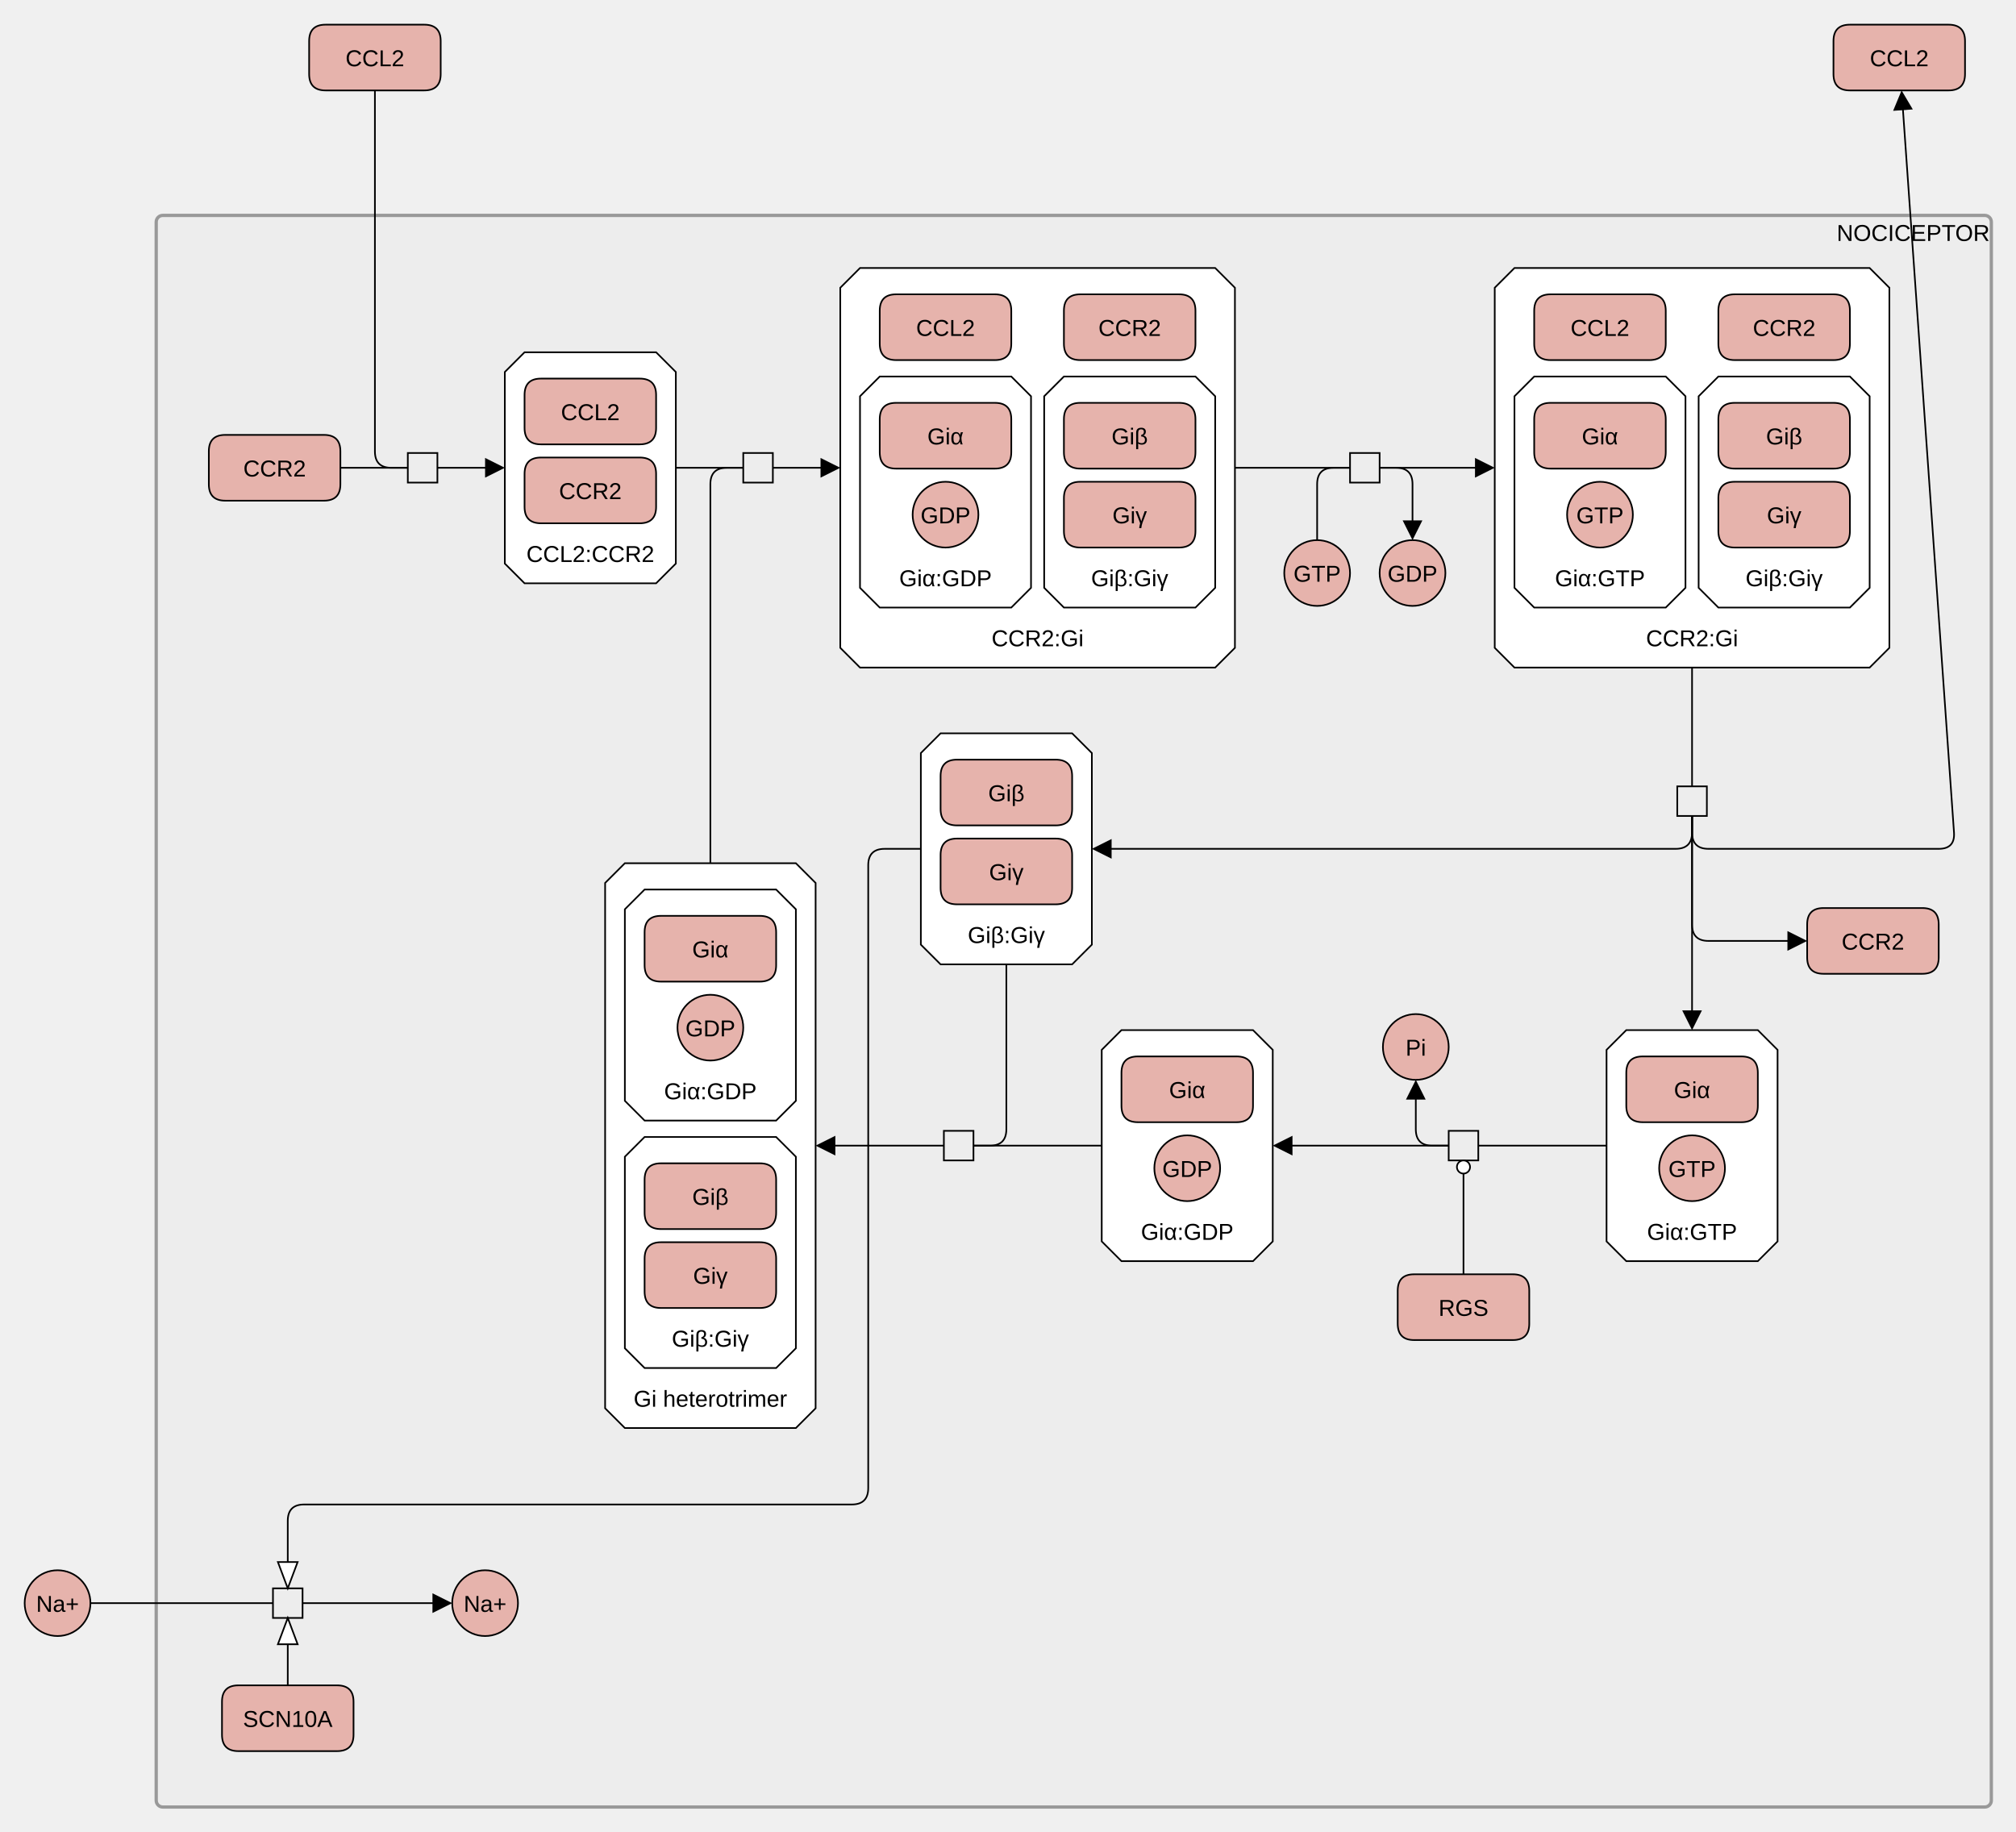
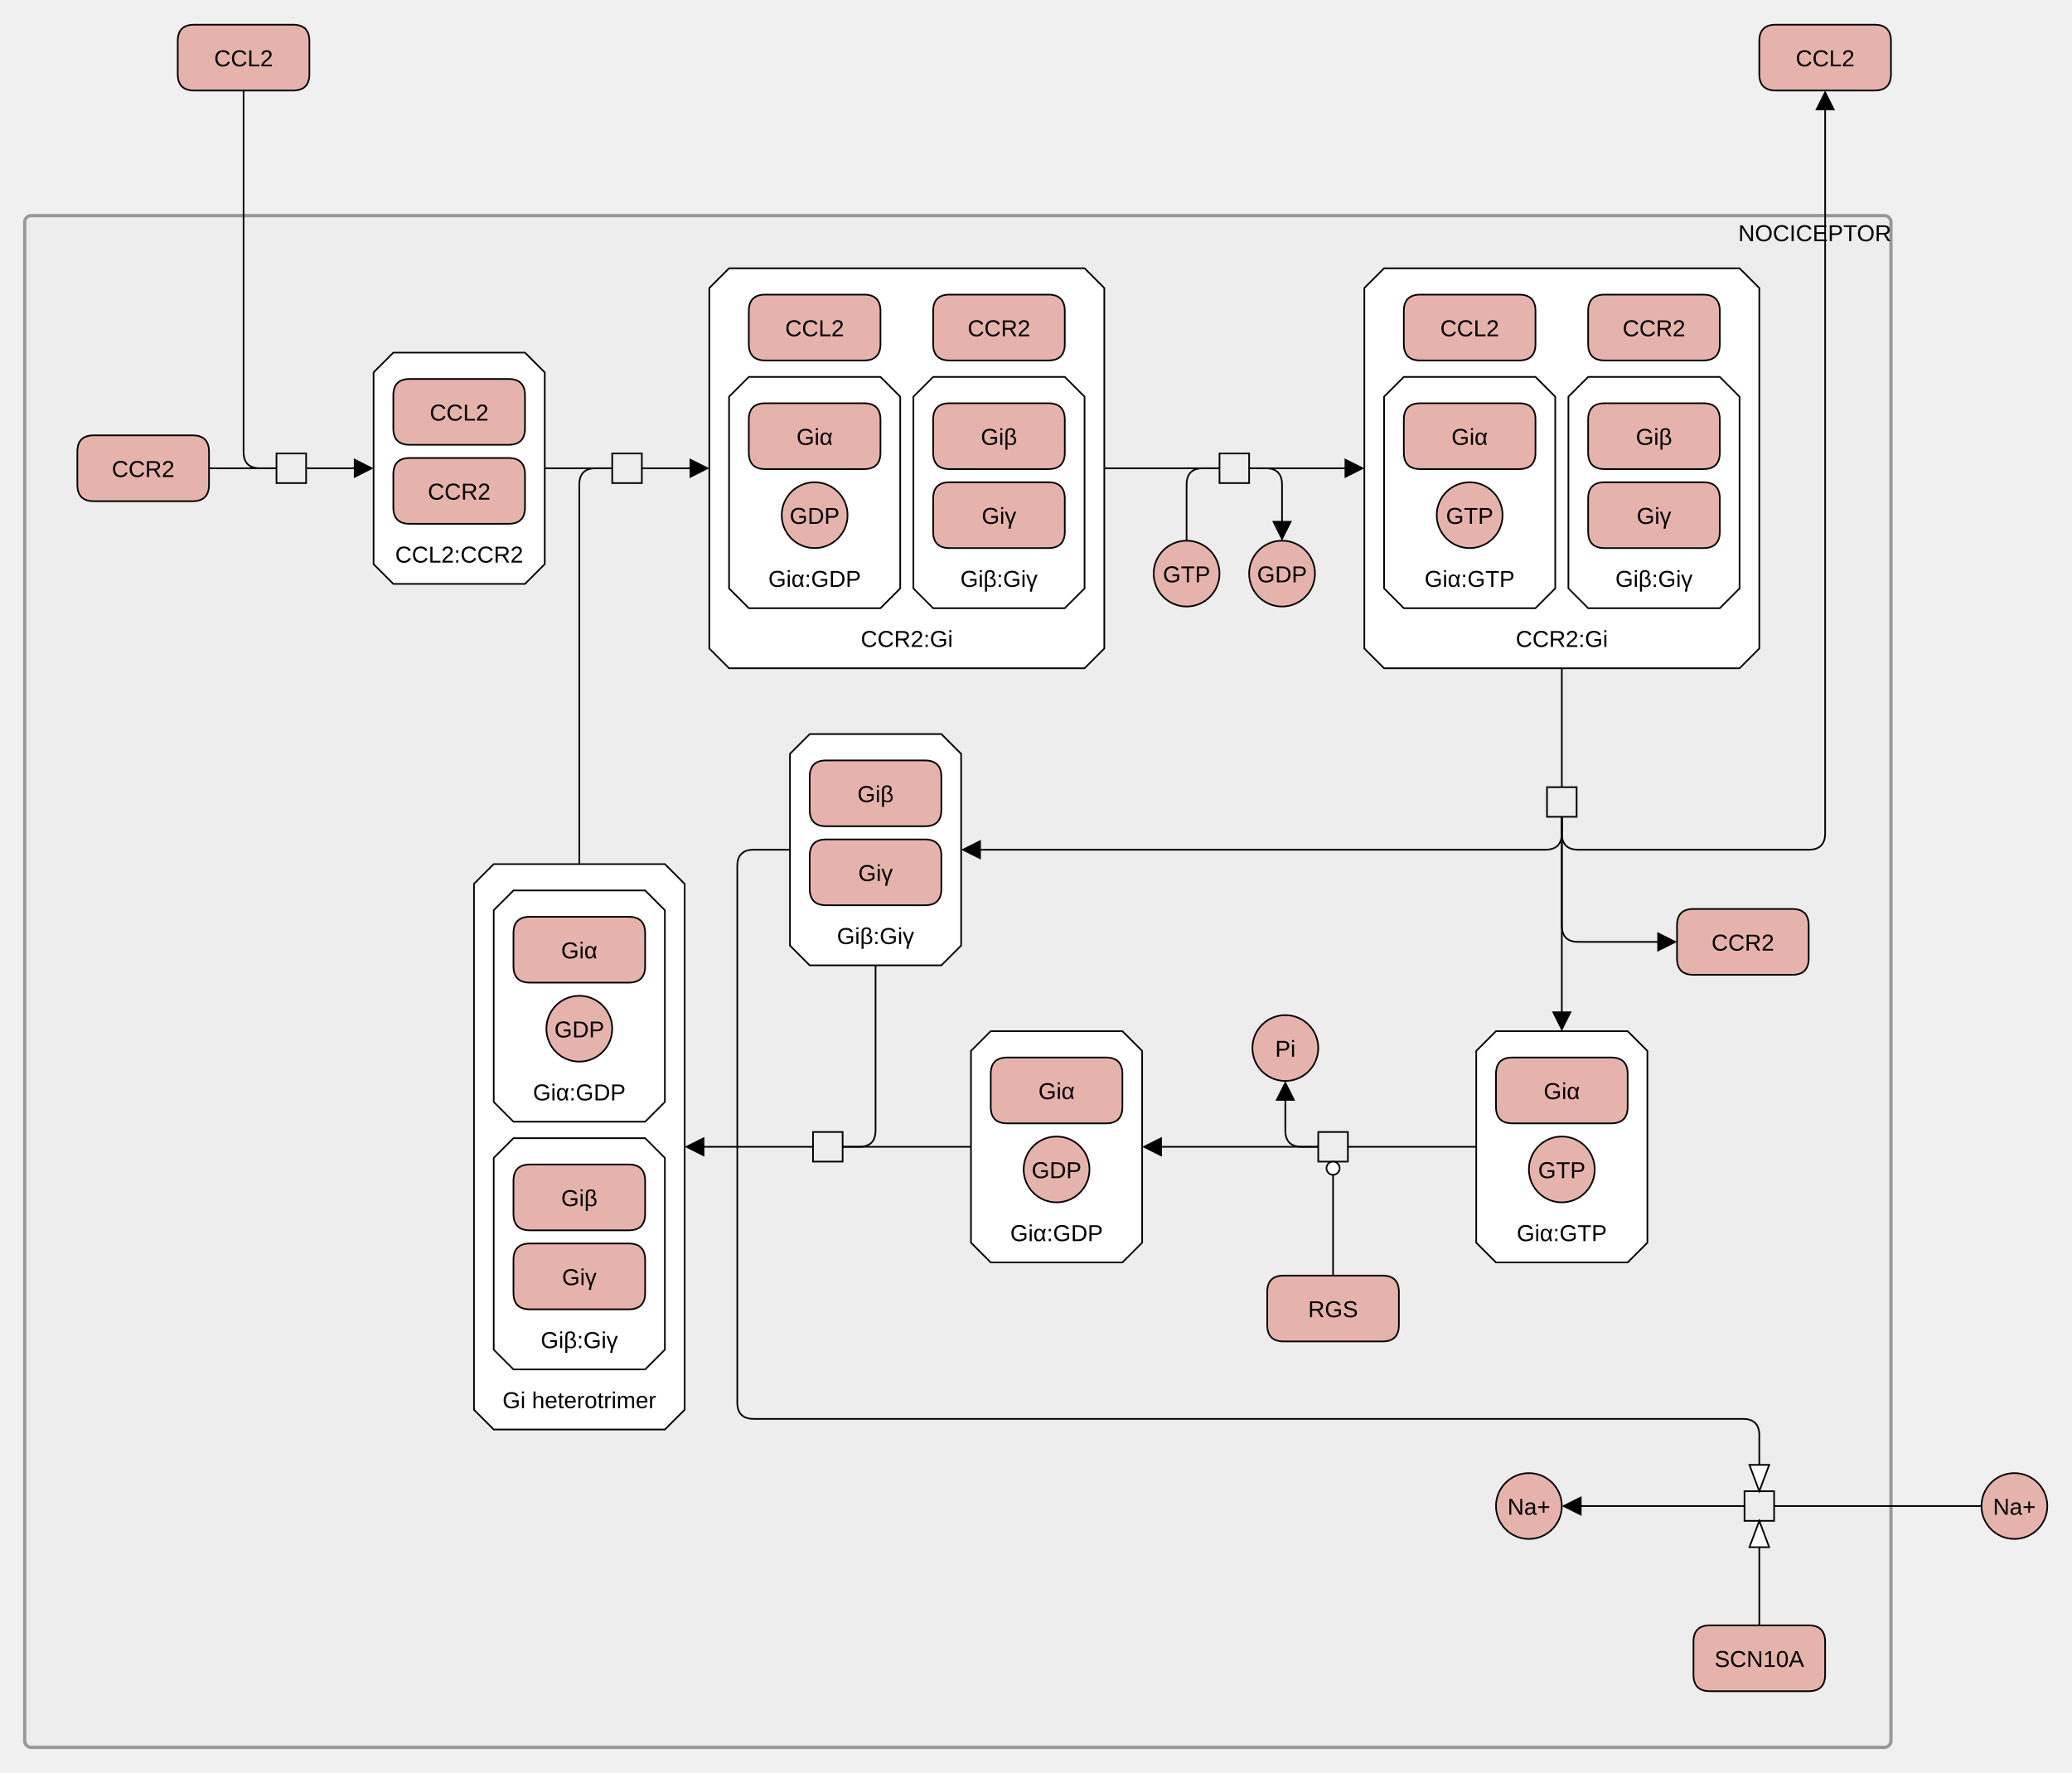
- <svg xmlns="http://www.w3.org/2000/svg" width="1226" height="1114" viewBox="0 0 1226 1114" stroke-linecap="butt" stroke-miterlimit="10">
-   <g transform="translate(55,-25)">
-     <path d="M40 160 C40 157.791 41.791 156 44 156 L1152 156 C1154.209 156 1156 157.791 1156 160 L1156 1120 C1156 1122.209 1154.209 1124 1152 1124 L44 1124 C41.791 1124 40 1122.209 40 1120 Z" fill="#999999" fill-opacity="0.031" stroke="none" />
-     <path d="M40 160 C40 157.791 41.791 156 44 156 L1152 156 C1154.209 156 1156 157.791 1156 160 L1156 1120 C1156 1122.209 1154.209 1124 1152 1124 L44 1124 C41.791 1124 40 1122.209 40 1120 Z" fill="none" stroke="#999999" stroke-width="2" />
-     <text x="1108.5" y="171.541" text-anchor="middle" font-family="'Dialog', Arial, Helvetica, sans-serif" font-size="14" fill="#000000" stroke="none" xml:space="preserve">NOCICEPTOR</text>
+ <svg xmlns="http://www.w3.org/2000/svg" width="1259" height="1077" viewBox="0 0 1259 1077" stroke-linecap="butt" stroke-miterlimit="10">
+   <g transform="translate(-25,-25)">
+     <path d="M40 160 C40 157.791 41.791 156 44 156 L1170 156 C1172.209 156 1174 157.791 1174 160 L1174 1082.629 C1174 1084.838 1172.209 1086.629 1170 1086.629 L44 1086.629 C41.791 1086.629 40 1084.838 40 1082.629 Z" fill="#999999" fill-opacity="0.031" stroke="none" />
+     <path d="M40 160 C40 157.791 41.791 156 44 156 L1170 156 C1172.209 156 1174 157.791 1174 160 L1174 1082.629 C1174 1084.838 1172.209 1086.629 1170 1086.629 L44 1086.629 C41.791 1086.629 40 1084.838 40 1082.629 Z" fill="none" stroke="#999999" stroke-width="2" />
+     <text x="1127.734" y="171.535" text-anchor="middle" font-family="'Dialog', Arial, Helvetica, sans-serif" font-size="14" fill="#000000" stroke="none" xml:space="preserve">NOCICEPTOR</text>
    <path d="M468 188 L684 188 L696 200 L696 419 L684 431 L468 431 L456 419 L456 200 Z" fill="#FFFFFF" stroke="none" />
    <path d="M468 188 L684 188 L696 200 L696 419 L684 431 L468 431 L456 419 L456 200 Z" fill="none" stroke="#000000" />
-     <text x="576" y="418.041" text-anchor="middle" font-family="'Dialog', Arial, Helvetica, sans-serif" font-size="14" fill="#000000" stroke="none" xml:space="preserve">CCR2:Gi</text>
+     <text x="576" y="418.047" text-anchor="middle" font-family="'Dialog', Arial, Helvetica, sans-serif" font-size="14" fill="#000000" stroke="none" xml:space="preserve">CCR2:Gi</text>
    <path d="M592 214 Q592 204 602 204 L662 204 Q672 204 672 214 L672 234 Q672 244 662 244 L602 244 Q592 244 592 234 Z" fill="#E6B3AC" stroke="none" />
    <path d="M592 214 Q592 204 602 204 L662 204 Q672 204 672 214 L672 234 Q672 244 662 244 L602 244 Q592 244 592 234 Z" fill="none" stroke="#000000" />
    <text x="632" y="229.291" text-anchor="middle" font-family="'Dialog', Arial, Helvetica, sans-serif" font-size="14" fill="#000000" stroke="none" xml:space="preserve">CCR2</text>
    <path d="M480 214 Q480 204 490 204 L550 204 Q560 204 560 214 L560 234 Q560 244 550 244 L490 244 Q480 244 480 234 Z" fill="#E6B3AC" stroke="none" />
    <path d="M480 214 Q480 204 490 204 L550 204 Q560 204 560 214 L560 234 Q560 244 550 244 L490 244 Q480 244 480 234 Z" fill="none" stroke="#000000" />
    <text x="520" y="229.291" text-anchor="middle" font-family="'Dialog', Arial, Helvetica, sans-serif" font-size="14" fill="#000000" stroke="none" xml:space="preserve">CCL2</text>
    <path d="M480 254 L560 254 L572 266 L572 382.5 L560 394.5 L480 394.5 L468 382.5 L468 266 Z" fill="#FFFFFF" stroke="none" />
    <path d="M480 254 L560 254 L572 266 L572 382.5 L560 394.5 L480 394.5 L468 382.5 L468 266 Z" fill="none" stroke="#000000" />
-     <text x="520" y="381.541" text-anchor="middle" font-family="'Dialog', Arial, Helvetica, sans-serif" font-size="14" fill="#000000" stroke="none" xml:space="preserve">Giα:GDP</text>
+     <text x="520" y="381.547" text-anchor="middle" font-family="'Dialog', Arial, Helvetica, sans-serif" font-size="14" fill="#000000" stroke="none" xml:space="preserve">Giα:GDP</text>
    <path d="M480 280 Q480 270 490 270 L550 270 Q560 270 560 280 L560 300 Q560 310 550 310 L490 310 Q480 310 480 300 Z" fill="#E6B3AC" stroke="none" />
    <path d="M480 280 Q480 270 490 270 L550 270 Q560 270 560 280 L560 300 Q560 310 550 310 L490 310 Q480 310 480 300 Z" fill="none" stroke="#000000" />
    <text x="520" y="295.291" text-anchor="middle" font-family="'Dialog', Arial, Helvetica, sans-serif" font-size="14" fill="#000000" stroke="none" xml:space="preserve">Giα</text>
    <path d="M500 338 C500 326.954 508.954 318 520 318 L520 318 C531.046 318 540 326.954 540 338 L540 338 C540 349.046 531.046 358 520 358 L520 358 C508.954 358 500 349.046 500 338 Z" fill="#E6B3AC" stroke="none" />
    <path d="M500 338 C500 326.954 508.954 318 520 318 L520 318 C531.046 318 540 326.954 540 338 L540 338 C540 349.046 531.046 358 520 358 L520 358 C508.954 358 500 349.046 500 338 Z" fill="none" stroke="#000000" />
    <text x="520" y="343.291" text-anchor="middle" font-family="'Dialog', Arial, Helvetica, sans-serif" font-size="14" fill="#000000" stroke="none" xml:space="preserve">GDP</text>
    <path d="M592 254 L672 254 L684 266 L684 382.5 L672 394.5 L592 394.5 L580 382.5 L580 266 Z" fill="#FFFFFF" stroke="none" />
    <path d="M592 254 L672 254 L684 266 L684 382.5 L672 394.5 L592 394.5 L580 382.5 L580 266 Z" fill="none" stroke="#000000" />
-     <text x="632" y="381.541" text-anchor="middle" font-family="'Dialog', Arial, Helvetica, sans-serif" font-size="14" fill="#000000" stroke="none" xml:space="preserve">Giβ:Giγ</text>
+     <text x="632" y="381.547" text-anchor="middle" font-family="'Dialog', Arial, Helvetica, sans-serif" font-size="14" fill="#000000" stroke="none" xml:space="preserve">Giβ:Giγ</text>
    <path d="M592 280 Q592 270 602 270 L662 270 Q672 270 672 280 L672 300 Q672 310 662 310 L602 310 Q592 310 592 300 Z" fill="#E6B3AC" stroke="none" />
    <path d="M592 280 Q592 270 602 270 L662 270 Q672 270 672 280 L672 300 Q672 310 662 310 L602 310 Q592 310 592 300 Z" fill="none" stroke="#000000" />
    <text x="632" y="295.291" text-anchor="middle" font-family="'Dialog', Arial, Helvetica, sans-serif" font-size="14" fill="#000000" stroke="none" xml:space="preserve">Giβ</text>
    <path d="M592 328 Q592 318 602 318 L662 318 Q672 318 672 328 L672 348 Q672 358 662 358 L602 358 Q592 358 592 348 Z" fill="#E6B3AC" stroke="none" />
    <path d="M592 328 Q592 318 602 318 L662 318 Q672 318 672 328 L672 348 Q672 358 662 358 L602 358 Q592 358 592 348 Z" fill="none" stroke="#000000" />
    <text x="632" y="343.291" text-anchor="middle" font-family="'Dialog', Arial, Helvetica, sans-serif" font-size="14" fill="#000000" stroke="none" xml:space="preserve">Giγ</text>
    <path d="M866 188 L1082 188 L1094 200 L1094 419 L1082 431 L866 431 L854 419 L854 200 Z" fill="#FFFFFF" stroke="none" />
    <path d="M866 188 L1082 188 L1094 200 L1094 419 L1082 431 L866 431 L854 419 L854 200 Z" fill="none" stroke="#000000" />
-     <text x="974" y="418.041" text-anchor="middle" font-family="'Dialog', Arial, Helvetica, sans-serif" font-size="14" fill="#000000" stroke="none" xml:space="preserve">CCR2:Gi</text>
+     <text x="974" y="418.047" text-anchor="middle" font-family="'Dialog', Arial, Helvetica, sans-serif" font-size="14" fill="#000000" stroke="none" xml:space="preserve">CCR2:Gi</text>
    <path d="M990 254 L1070 254 L1082 266 L1082 382.5 L1070 394.5 L990 394.5 L978 382.5 L978 266 Z" fill="#FFFFFF" stroke="none" />
    <path d="M990 254 L1070 254 L1082 266 L1082 382.5 L1070 394.5 L990 394.5 L978 382.5 L978 266 Z" fill="none" stroke="#000000" />
-     <text x="1030" y="381.541" text-anchor="middle" font-family="'Dialog', Arial, Helvetica, sans-serif" font-size="14" fill="#000000" stroke="none" xml:space="preserve">Giβ:Giγ</text>
+     <text x="1030" y="381.547" text-anchor="middle" font-family="'Dialog', Arial, Helvetica, sans-serif" font-size="14" fill="#000000" stroke="none" xml:space="preserve">Giβ:Giγ</text>
    <path d="M990 280 Q990 270 1000 270 L1060 270 Q1070 270 1070 280 L1070 300 Q1070 310 1060 310 L1000 310 Q990 310 990 300 Z" fill="#E6B3AC" stroke="none" />
    <path d="M990 280 Q990 270 1000 270 L1060 270 Q1070 270 1070 280 L1070 300 Q1070 310 1060 310 L1000 310 Q990 310 990 300 Z" fill="none" stroke="#000000" />
    <text x="1030" y="295.291" text-anchor="middle" font-family="'Dialog', Arial, Helvetica, sans-serif" font-size="14" fill="#000000" stroke="none" xml:space="preserve">Giβ</text>
    <path d="M990 328 Q990 318 1000 318 L1060 318 Q1070 318 1070 328 L1070 348 Q1070 358 1060 358 L1000 358 Q990 358 990 348 Z" fill="#E6B3AC" stroke="none" />
    <path d="M990 328 Q990 318 1000 318 L1060 318 Q1070 318 1070 328 L1070 348 Q1070 358 1060 358 L1000 358 Q990 358 990 348 Z" fill="none" stroke="#000000" />
    <text x="1030" y="343.291" text-anchor="middle" font-family="'Dialog', Arial, Helvetica, sans-serif" font-size="14" fill="#000000" stroke="none" xml:space="preserve">Giγ</text>
    <path d="M878 254 L958 254 L970 266 L970 382.5 L958 394.5 L878 394.5 L866 382.5 L866 266 Z" fill="#FFFFFF" stroke="none" />
    <path d="M878 254 L958 254 L970 266 L970 382.5 L958 394.5 L878 394.5 L866 382.5 L866 266 Z" fill="none" stroke="#000000" />
-     <text x="918" y="381.541" text-anchor="middle" font-family="'Dialog', Arial, Helvetica, sans-serif" font-size="14" fill="#000000" stroke="none" xml:space="preserve">Giα:GTP</text>
+     <text x="918" y="381.547" text-anchor="middle" font-family="'Dialog', Arial, Helvetica, sans-serif" font-size="14" fill="#000000" stroke="none" xml:space="preserve">Giα:GTP</text>
    <path d="M878 280 Q878 270 888 270 L948 270 Q958 270 958 280 L958 300 Q958 310 948 310 L888 310 Q878 310 878 300 Z" fill="#E6B3AC" stroke="none" />
    <path d="M878 280 Q878 270 888 270 L948 270 Q958 270 958 280 L958 300 Q958 310 948 310 L888 310 Q878 310 878 300 Z" fill="none" stroke="#000000" />
    <text x="918" y="295.291" text-anchor="middle" font-family="'Dialog', Arial, Helvetica, sans-serif" font-size="14" fill="#000000" stroke="none" xml:space="preserve">Giα</text>
    <path d="M898 338 C898 326.954 906.954 318 918 318 L918 318 C929.046 318 938 326.954 938 338 L938 338 C938 349.046 929.046 358 918 358 L918 358 C906.954 358 898 349.046 898 338 Z" fill="#E6B3AC" stroke="none" />
    <path d="M898 338 C898 326.954 906.954 318 918 318 L918 318 C929.046 318 938 326.954 938 338 L938 338 C938 349.046 929.046 358 918 358 L918 358 C906.954 358 898 349.046 898 338 Z" fill="none" stroke="#000000" />
    <text x="918" y="343.291" text-anchor="middle" font-family="'Dialog', Arial, Helvetica, sans-serif" font-size="14" fill="#000000" stroke="none" xml:space="preserve">GTP</text>
    <path d="M990 214 Q990 204 1000 204 L1060 204 Q1070 204 1070 214 L1070 234 Q1070 244 1060 244 L1000 244 Q990 244 990 234 Z" fill="#E6B3AC" stroke="none" />
    <path d="M990 214 Q990 204 1000 204 L1060 204 Q1070 204 1070 214 L1070 234 Q1070 244 1060 244 L1000 244 Q990 244 990 234 Z" fill="none" stroke="#000000" />
    <text x="1030" y="229.291" text-anchor="middle" font-family="'Dialog', Arial, Helvetica, sans-serif" font-size="14" fill="#000000" stroke="none" xml:space="preserve">CCR2</text>
    <path d="M878 214 Q878 204 888 204 L948 204 Q958 204 958 214 L958 234 Q958 244 948 244 L888 244 Q878 244 878 234 Z" fill="#E6B3AC" stroke="none" />
    <path d="M878 214 Q878 204 888 204 L948 204 Q958 204 958 214 L958 234 Q958 244 948 244 L888 244 Q878 244 878 234 Z" fill="none" stroke="#000000" />
    <text x="918" y="229.291" text-anchor="middle" font-family="'Dialog', Arial, Helvetica, sans-serif" font-size="14" fill="#000000" stroke="none" xml:space="preserve">CCL2</text>
    <path d="M325 550 L429 550 L441 562 L441 881.5 L429 893.5 L325 893.5 L313 881.5 L313 562 Z" fill="#FFFFFF" stroke="none" />
    <path d="M325 550 L429 550 L441 562 L441 881.5 L429 893.5 L325 893.5 L313 881.5 L313 562 Z" fill="none" stroke="#000000" />
-     <text x="377" y="880.541" text-anchor="middle" font-family="'Dialog', Arial, Helvetica, sans-serif" font-size="14" fill="#000000" stroke="none" xml:space="preserve">Gi heterotrimer</text>
+     <text x="377" y="880.547" text-anchor="middle" font-family="'Dialog', Arial, Helvetica, sans-serif" font-size="14" fill="#000000" stroke="none" xml:space="preserve">Gi heterotrimer</text>
    <path d="M337 566 L417 566 L429 578 L429 694.5 L417 706.5 L337 706.5 L325 694.5 L325 578 Z" fill="#FFFFFF" stroke="none" />
    <path d="M337 566 L417 566 L429 578 L429 694.5 L417 706.5 L337 706.5 L325 694.5 L325 578 Z" fill="none" stroke="#000000" />
-     <text x="377" y="693.541" text-anchor="middle" font-family="'Dialog', Arial, Helvetica, sans-serif" font-size="14" fill="#000000" stroke="none" xml:space="preserve">Giα:GDP</text>
+     <text x="377" y="693.547" text-anchor="middle" font-family="'Dialog', Arial, Helvetica, sans-serif" font-size="14" fill="#000000" stroke="none" xml:space="preserve">Giα:GDP</text>
    <path d="M337 592 Q337 582 347 582 L407 582 Q417 582 417 592 L417 612 Q417 622 407 622 L347 622 Q337 622 337 612 Z" fill="#E6B3AC" stroke="none" />
    <path d="M337 592 Q337 582 347 582 L407 582 Q417 582 417 592 L417 612 Q417 622 407 622 L347 622 Q337 622 337 612 Z" fill="none" stroke="#000000" />
    <text x="377" y="607.291" text-anchor="middle" font-family="'Dialog', Arial, Helvetica, sans-serif" font-size="14" fill="#000000" stroke="none" xml:space="preserve">Giα</text>
    <path d="M357 650 C357 638.954 365.954 630 377 630 L377 630 C388.046 630 397 638.954 397 650 L397 650 C397 661.046 388.046 670 377 670 L377 670 C365.954 670 357 661.046 357 650 Z" fill="#E6B3AC" stroke="none" />
    <path d="M357 650 C357 638.954 365.954 630 377 630 L377 630 C388.046 630 397 638.954 397 650 L397 650 C397 661.046 388.046 670 377 670 L377 670 C365.954 670 357 661.046 357 650 Z" fill="none" stroke="#000000" />
    <text x="377" y="655.291" text-anchor="middle" font-family="'Dialog', Arial, Helvetica, sans-serif" font-size="14" fill="#000000" stroke="none" xml:space="preserve">GDP</text>
    <path d="M337 716.5 L417 716.5 L429 728.5 L429 845 L417 857 L337 857 L325 845 L325 728.5 Z" fill="#FFFFFF" stroke="none" />
    <path d="M337 716.5 L417 716.5 L429 728.5 L429 845 L417 857 L337 857 L325 845 L325 728.5 Z" fill="none" stroke="#000000" />
-     <text x="377" y="844.041" text-anchor="middle" font-family="'Dialog', Arial, Helvetica, sans-serif" font-size="14" fill="#000000" stroke="none" xml:space="preserve">Giβ:Giγ</text>
+     <text x="377" y="844.047" text-anchor="middle" font-family="'Dialog', Arial, Helvetica, sans-serif" font-size="14" fill="#000000" stroke="none" xml:space="preserve">Giβ:Giγ</text>
    <path d="M337 742.5 Q337 732.5 347 732.5 L407 732.5 Q417 732.5 417 742.5 L417 762.5 Q417 772.5 407 772.5 L347 772.5 Q337 772.5 337 762.5 Z" fill="#E6B3AC" stroke="none" />
    <path d="M337 742.5 Q337 732.5 347 732.5 L407 732.5 Q417 732.5 417 742.5 L417 762.5 Q417 772.5 407 772.5 L347 772.5 Q337 772.5 337 762.5 Z" fill="none" stroke="#000000" />
    <text x="377" y="757.791" text-anchor="middle" font-family="'Dialog', Arial, Helvetica, sans-serif" font-size="14" fill="#000000" stroke="none" xml:space="preserve">Giβ</text>
    <path d="M337 790.5 Q337 780.5 347 780.5 L407 780.5 Q417 780.5 417 790.5 L417 810.5 Q417 820.5 407 820.5 L347 820.5 Q337 820.5 337 810.5 Z" fill="#E6B3AC" stroke="none" />
    <path d="M337 790.5 Q337 780.5 347 780.5 L407 780.5 Q417 780.5 417 790.5 L417 810.5 Q417 820.5 407 820.5 L347 820.5 Q337 820.5 337 810.5 Z" fill="none" stroke="#000000" />
    <text x="377" y="805.791" text-anchor="middle" font-family="'Dialog', Arial, Helvetica, sans-serif" font-size="14" fill="#000000" stroke="none" xml:space="preserve">Giγ</text>
    <path d="M264 239.25 L344 239.25 L356 251.25 L356 367.75 L344 379.75 L264 379.75 L252 367.75 L252 251.25 Z" fill="#FFFFFF" stroke="none" />
    <path d="M264 239.25 L344 239.25 L356 251.25 L356 367.75 L344 379.75 L264 379.75 L252 367.75 L252 251.25 Z" fill="none" stroke="#000000" />
-     <text x="304" y="366.791" text-anchor="middle" font-family="'Dialog', Arial, Helvetica, sans-serif" font-size="14" fill="#000000" stroke="none" xml:space="preserve">CCL2:CCR2</text>
+     <text x="304" y="366.797" text-anchor="middle" font-family="'Dialog', Arial, Helvetica, sans-serif" font-size="14" fill="#000000" stroke="none" xml:space="preserve">CCL2:CCR2</text>
    <path d="M264 313.25 Q264 303.25 274 303.25 L334 303.25 Q344 303.25 344 313.25 L344 333.25 Q344 343.25 334 343.25 L274 343.25 Q264 343.25 264 333.25 Z" fill="#E6B3AC" stroke="none" />
    <path d="M264 313.25 Q264 303.25 274 303.25 L334 303.25 Q344 303.25 344 313.25 L344 333.25 Q344 343.25 334 343.25 L274 343.25 Q264 343.25 264 333.25 Z" fill="none" stroke="#000000" />
    <text x="304" y="328.541" text-anchor="middle" font-family="'Dialog', Arial, Helvetica, sans-serif" font-size="14" fill="#000000" stroke="none" xml:space="preserve">CCR2</text>
    <path d="M264 265.25 Q264 255.25 274 255.25 L334 255.25 Q344 255.25 344 265.25 L344 285.25 Q344 295.25 334 295.25 L274 295.25 Q264 295.25 264 285.25 Z" fill="#E6B3AC" stroke="none" />
    <path d="M264 265.25 Q264 255.25 274 255.25 L334 255.25 Q344 255.25 344 265.25 L344 285.25 Q344 295.25 334 295.25 L274 295.25 Q264 295.25 264 285.25 Z" fill="none" stroke="#000000" />
    <text x="304" y="280.541" text-anchor="middle" font-family="'Dialog', Arial, Helvetica, sans-serif" font-size="14" fill="#000000" stroke="none" xml:space="preserve">CCL2</text>
    <path d="M517 471 L597 471 L609 483 L609 599.5 L597 611.5 L517 611.5 L505 599.5 L505 483 Z" fill="#FFFFFF" stroke="none" />
    <path d="M517 471 L597 471 L609 483 L609 599.5 L597 611.5 L517 611.5 L505 599.5 L505 483 Z" fill="none" stroke="#000000" />
-     <text x="557" y="598.541" text-anchor="middle" font-family="'Dialog', Arial, Helvetica, sans-serif" font-size="14" fill="#000000" stroke="none" xml:space="preserve">Giβ:Giγ</text>
+     <text x="557" y="598.547" text-anchor="middle" font-family="'Dialog', Arial, Helvetica, sans-serif" font-size="14" fill="#000000" stroke="none" xml:space="preserve">Giβ:Giγ</text>
    <path d="M517 497 Q517 487 527 487 L587 487 Q597 487 597 497 L597 517 Q597 527 587 527 L527 527 Q517 527 517 517 Z" fill="#E6B3AC" stroke="none" />
    <path d="M517 497 Q517 487 527 487 L587 487 Q597 487 597 497 L597 517 Q597 527 587 527 L527 527 Q517 527 517 517 Z" fill="none" stroke="#000000" />
    <text x="557" y="512.291" text-anchor="middle" font-family="'Dialog', Arial, Helvetica, sans-serif" font-size="14" fill="#000000" stroke="none" xml:space="preserve">Giβ</text>
    <path d="M517 545 Q517 535 527 535 L587 535 Q597 535 597 545 L597 565 Q597 575 587 575 L527 575 Q517 575 517 565 Z" fill="#E6B3AC" stroke="none" />
    <path d="M517 545 Q517 535 527 535 L587 535 Q597 535 597 545 L597 565 Q597 575 587 575 L527 575 Q517 575 517 565 Z" fill="none" stroke="#000000" />
    <text x="557" y="560.291" text-anchor="middle" font-family="'Dialog', Arial, Helvetica, sans-serif" font-size="14" fill="#000000" stroke="none" xml:space="preserve">Giγ</text>
    <path d="M72 299.5 Q72 289.5 82 289.5 L142 289.5 Q152 289.5 152 299.5 L152 319.5 Q152 329.5 142 329.5 L82 329.5 Q72 329.5 72 319.5 Z" fill="#E6B3AC" stroke="none" />
    <path d="M72 299.5 Q72 289.5 82 289.5 L142 289.5 Q152 289.5 152 299.5 L152 319.5 Q152 329.5 142 329.5 L82 329.5 Q72 329.5 72 319.5 Z" fill="none" stroke="#000000" />
    <text x="112" y="314.791" text-anchor="middle" font-family="'Dialog', Arial, Helvetica, sans-serif" font-size="14" fill="#000000" stroke="none" xml:space="preserve">CCR2</text>
    <path d="M726 373.5 C726 362.454 734.954 353.5 746 353.5 L746 353.5 C757.046 353.5 766 362.454 766 373.5 L766 373.5 C766 384.546 757.046 393.5 746 393.5 L746 393.5 C734.954 393.5 726 384.546 726 373.5 Z" fill="#E6B3AC" stroke="none" />
    <path d="M726 373.5 C726 362.454 734.954 353.5 746 353.5 L746 353.5 C757.046 353.5 766 362.454 766 373.5 L766 373.5 C766 384.546 757.046 393.5 746 393.5 L746 393.5 C734.954 393.5 726 384.546 726 373.5 Z" fill="none" stroke="#000000" />
    <text x="746" y="378.791" text-anchor="middle" font-family="'Dialog', Arial, Helvetica, sans-serif" font-size="14" fill="#000000" stroke="none" xml:space="preserve">GTP</text>
    <path d="M784 373.5 C784 362.454 792.954 353.5 804 353.5 L804 353.5 C815.046 353.5 824 362.454 824 373.5 L824 373.5 C824 384.546 815.046 393.5 804 393.5 L804 393.5 C792.954 393.5 784 384.546 784 373.5 Z" fill="#E6B3AC" stroke="none" />
    <path d="M784 373.5 C784 362.454 792.954 353.5 804 353.5 L804 353.5 C815.046 353.5 824 362.454 824 373.5 L824 373.5 C824 384.546 815.046 393.5 804 393.5 L804 393.5 C792.954 393.5 784 384.546 784 373.5 Z" fill="none" stroke="#000000" />
    <text x="804" y="378.791" text-anchor="middle" font-family="'Dialog', Arial, Helvetica, sans-serif" font-size="14" fill="#000000" stroke="none" xml:space="preserve">GDP</text>
    <path d="M786 661.75 C786 650.704 794.954 641.75 806 641.75 L806 641.75 C817.046 641.75 826 650.704 826 661.75 L826 661.75 C826 672.796 817.046 681.75 806 681.75 L806 681.75 C794.954 681.75 786 672.796 786 661.75 Z" fill="#E6B3AC" stroke="none" />
    <path d="M786 661.75 C786 650.704 794.954 641.75 806 641.75 L806 641.75 C817.046 641.75 826 650.704 826 661.75 L826 661.75 C826 672.796 817.046 681.75 806 681.75 L806 681.75 C794.954 681.75 786 672.796 786 661.75 Z" fill="none" stroke="#000000" />
    <text x="806" y="667.041" text-anchor="middle" font-family="'Dialog', Arial, Helvetica, sans-serif" font-size="14" fill="#000000" stroke="none" xml:space="preserve">Pi</text>
    <path d="M795 810 Q795 800 805 800 L865 800 Q875 800 875 810 L875 830 Q875 840 865 840 L805 840 Q795 840 795 830 Z" fill="#E6B3AC" stroke="none" />
    <path d="M795 810 Q795 800 805 800 L865 800 Q875 800 875 810 L875 830 Q875 840 865 840 L805 840 Q795 840 795 830 Z" fill="none" stroke="#000000" />
    <text x="835" y="825.291" text-anchor="middle" font-family="'Dialog', Arial, Helvetica, sans-serif" font-size="14" fill="#000000" stroke="none" xml:space="preserve">RGS</text>
    <path d="M627 651.5 L707 651.5 L719 663.5 L719 780 L707 792 L627 792 L615 780 L615 663.5 Z" fill="#FFFFFF" stroke="none" />
    <path d="M627 651.5 L707 651.5 L719 663.5 L719 780 L707 792 L627 792 L615 780 L615 663.5 Z" fill="none" stroke="#000000" />
-     <text x="667" y="779.041" text-anchor="middle" font-family="'Dialog', Arial, Helvetica, sans-serif" font-size="14" fill="#000000" stroke="none" xml:space="preserve">Giα:GDP</text>
+     <text x="667" y="779.047" text-anchor="middle" font-family="'Dialog', Arial, Helvetica, sans-serif" font-size="14" fill="#000000" stroke="none" xml:space="preserve">Giα:GDP</text>
    <path d="M627 677.5 Q627 667.5 637 667.5 L697 667.5 Q707 667.5 707 677.5 L707 697.5 Q707 707.5 697 707.5 L637 707.5 Q627 707.5 627 697.5 Z" fill="#E6B3AC" stroke="none" />
    <path d="M627 677.5 Q627 667.5 637 667.5 L697 667.5 Q707 667.5 707 677.5 L707 697.5 Q707 707.5 697 707.5 L637 707.5 Q627 707.5 627 697.5 Z" fill="none" stroke="#000000" />
    <text x="667" y="692.791" text-anchor="middle" font-family="'Dialog', Arial, Helvetica, sans-serif" font-size="14" fill="#000000" stroke="none" xml:space="preserve">Giα</text>
    <path d="M647 735.5 C647 724.454 655.954 715.5 667 715.5 L667 715.5 C678.046 715.5 687 724.454 687 735.5 L687 735.5 C687 746.546 678.046 755.5 667 755.5 L667 755.5 C655.954 755.5 647 746.546 647 735.5 Z" fill="#E6B3AC" stroke="none" />
    <path d="M647 735.5 C647 724.454 655.954 715.5 667 715.5 L667 715.5 C678.046 715.5 687 724.454 687 735.5 L687 735.5 C687 746.546 678.046 755.5 667 755.5 L667 755.5 C655.954 755.5 647 746.546 647 735.5 Z" fill="none" stroke="#000000" />
    <text x="667" y="740.791" text-anchor="middle" font-family="'Dialog', Arial, Helvetica, sans-serif" font-size="14" fill="#000000" stroke="none" xml:space="preserve">GDP</text>
    <path d="M934 651.5 L1014 651.5 L1026 663.5 L1026 780 L1014 792 L934 792 L922 780 L922 663.5 Z" fill="#FFFFFF" stroke="none" />
    <path d="M934 651.5 L1014 651.5 L1026 663.5 L1026 780 L1014 792 L934 792 L922 780 L922 663.5 Z" fill="none" stroke="#000000" />
-     <text x="974" y="779.041" text-anchor="middle" font-family="'Dialog', Arial, Helvetica, sans-serif" font-size="14" fill="#000000" stroke="none" xml:space="preserve">Giα:GTP</text>
+     <text x="974" y="779.047" text-anchor="middle" font-family="'Dialog', Arial, Helvetica, sans-serif" font-size="14" fill="#000000" stroke="none" xml:space="preserve">Giα:GTP</text>
    <path d="M934 677.5 Q934 667.5 944 667.5 L1004 667.5 Q1014 667.5 1014 677.5 L1014 697.5 Q1014 707.5 1004 707.5 L944 707.5 Q934 707.5 934 697.5 Z" fill="#E6B3AC" stroke="none" />
    <path d="M934 677.5 Q934 667.5 944 667.5 L1004 667.5 Q1014 667.5 1014 677.5 L1014 697.5 Q1014 707.5 1004 707.5 L944 707.5 Q934 707.5 934 697.5 Z" fill="none" stroke="#000000" />
    <text x="974" y="692.791" text-anchor="middle" font-family="'Dialog', Arial, Helvetica, sans-serif" font-size="14" fill="#000000" stroke="none" xml:space="preserve">Giα</text>
    <path d="M954 735.5 C954 724.454 962.954 715.5 974 715.5 L974 715.5 C985.046 715.5 994 724.454 994 735.5 L994 735.5 C994 746.546 985.046 755.5 974 755.5 L974 755.5 C962.954 755.5 954 746.546 954 735.5 Z" fill="#E6B3AC" stroke="none" />
    <path d="M954 735.5 C954 724.454 962.954 715.5 974 715.5 L974 715.5 C985.046 715.5 994 724.454 994 735.5 L994 735.5 C994 746.546 985.046 755.5 974 755.5 L974 755.5 C962.954 755.5 954 746.546 954 735.5 Z" fill="none" stroke="#000000" />
    <text x="974" y="740.791" text-anchor="middle" font-family="'Dialog', Arial, Helvetica, sans-serif" font-size="14" fill="#000000" stroke="none" xml:space="preserve">GTP</text>
    <path d="M1044 587.25 Q1044 577.25 1054 577.25 L1114 577.25 Q1124 577.25 1124 587.25 L1124 607.25 Q1124 617.25 1114 617.25 L1054 617.25 Q1044 617.25 1044 607.25 Z" fill="#E6B3AC" stroke="none" />
    <path d="M1044 587.25 Q1044 577.25 1054 577.25 L1114 577.25 Q1124 577.25 1124 587.25 L1124 607.25 Q1124 617.25 1114 617.25 L1054 617.25 Q1044 617.25 1044 607.25 Z" fill="none" stroke="#000000" />
    <text x="1084" y="602.541" text-anchor="middle" font-family="'Dialog', Arial, Helvetica, sans-serif" font-size="14" fill="#000000" stroke="none" xml:space="preserve">CCR2</text>
    <path d="M397 300.5 L415 300.5 L415 318.5 L397 318.5 Z" fill="none" stroke="#000000" />
    <path d="M766 300.5 L784 300.5 L784 318.5 L766 318.5 Z" fill="none" stroke="#000000" />
    <path d="M193 300.5 L211 300.5 L211 318.5 L193 318.5 Z" fill="none" stroke="#000000" />
    <path d="M965 503.25 L983 503.25 L983 521.25 L965 521.25 Z" fill="none" stroke="#000000" />
    <path d="M826 712.75 L844 712.75 L844 730.75 L826 730.75 Z" fill="none" stroke="#000000" />
    <path d="M519 712.75 L537 712.75 L537 730.75 L519 730.75 Z" fill="none" stroke="#000000" />
-     <path d="M111 991 L129 991 L129 1009 L111 1009 Z" fill="none" stroke="#000000" />
-     <path d="M220 1000 C220 988.954 228.954 980 240 980 L240 980 C251.046 980 260 988.954 260 1000 L260 1000 C260 1011.046 251.046 1020 240 1020 L240 1020 C228.954 1020 220 1011.046 220 1000 Z" fill="#E6B3AC" stroke="none" />
-     <path d="M220 1000 C220 988.954 228.954 980 240 980 L240 980 C251.046 980 260 988.954 260 1000 L260 1000 C260 1011.046 251.046 1020 240 1020 L240 1020 C228.954 1020 220 1011.046 220 1000 Z" fill="none" stroke="#000000" />
-     <text x="240" y="1005.291" text-anchor="middle" font-family="'Dialog', Arial, Helvetica, sans-serif" font-size="14" fill="#000000" stroke="none" xml:space="preserve">Na+</text>
-     <path d="M80 1060 Q80 1050 90 1050 L150 1050 Q160 1050 160 1060 L160 1080 Q160 1090 150 1090 L90 1090 Q80 1090 80 1080 Z" fill="#E6B3AC" stroke="none" />
-     <path d="M80 1060 Q80 1050 90 1050 L150 1050 Q160 1050 160 1060 L160 1080 Q160 1090 150 1090 L90 1090 Q80 1090 80 1080 Z" fill="none" stroke="#000000" />
-     <text x="120" y="1075.291" text-anchor="middle" font-family="'Dialog', Arial, Helvetica, sans-serif" font-size="14" fill="#000000" stroke="none" xml:space="preserve">SCN10A</text>
+     <path d="M1085 931 L1103 931 L1103 949 L1085 949 Z" fill="none" stroke="#000000" />
+     <path d="M934 940 C934 928.954 942.954 920 954 920 L954 920 C965.046 920 974 928.954 974 940 L974 940 C974 951.046 965.046 960 954 960 L954 960 C942.954 960 934 951.046 934 940 Z" fill="#E6B3AC" stroke="none" />
+     <path d="M934 940 C934 928.954 942.954 920 954 920 L954 920 C965.046 920 974 928.954 974 940 L974 940 C974 951.046 965.046 960 954 960 L954 960 C942.954 960 934 951.046 934 940 Z" fill="none" stroke="#000000" />
+     <text x="954" y="945.291" text-anchor="middle" font-family="'Dialog', Arial, Helvetica, sans-serif" font-size="14" fill="#000000" stroke="none" xml:space="preserve">Na+</text>
+     <path d="M1054 1022.5 Q1054 1012.5 1064 1012.5 L1124 1012.5 Q1134 1012.5 1134 1022.5 L1134 1042.5 Q1134 1052.5 1124 1052.5 L1064 1052.5 Q1054 1052.5 1054 1042.5 Z" fill="#E6B3AC" stroke="none" />
+     <path d="M1054 1022.5 Q1054 1012.5 1064 1012.5 L1124 1012.5 Q1134 1012.5 1134 1022.5 L1134 1042.5 Q1134 1052.5 1124 1052.5 L1064 1052.5 Q1054 1052.5 1054 1042.5 Z" fill="none" stroke="#000000" />
+     <text x="1094" y="1037.791" text-anchor="middle" font-family="'Dialog', Arial, Helvetica, sans-serif" font-size="14" fill="#000000" stroke="none" xml:space="preserve">SCN10A</text>
    <path d="M133 50 Q133 40 143 40 L203 40 Q213 40 213 50 L213 70 Q213 80 203 80 L143 80 Q133 80 133 70 Z" fill="#E6B3AC" stroke="none" />
    <path d="M133 50 Q133 40 143 40 L203 40 Q213 40 213 50 L213 70 Q213 80 203 80 L143 80 Q133 80 133 70 Z" fill="none" stroke="#000000" />
    <text x="173" y="65.291" text-anchor="middle" font-family="'Dialog', Arial, Helvetica, sans-serif" font-size="14" fill="#000000" stroke="none" xml:space="preserve">CCL2</text>
-     <path d="M1060 50 Q1060 40 1070 40 L1130 40 Q1140 40 1140 50 L1140 70 Q1140 80 1130 80 L1070 80 Q1060 80 1060 70 Z" fill="#E6B3AC" stroke="none" />
-     <path d="M1060 50 Q1060 40 1070 40 L1130 40 Q1140 40 1140 50 L1140 70 Q1140 80 1130 80 L1070 80 Q1060 80 1060 70 Z" fill="none" stroke="#000000" />
-     <text x="1100" y="65.291" text-anchor="middle" font-family="'Dialog', Arial, Helvetica, sans-serif" font-size="14" fill="#000000" stroke="none" xml:space="preserve">CCL2</text>
+     <path d="M1094 50 Q1094 40 1104 40 L1164 40 Q1174 40 1174 50 L1174 70 Q1174 80 1164 80 L1104 80 Q1094 80 1094 70 Z" fill="#E6B3AC" stroke="none" />
+     <path d="M1094 50 Q1094 40 1104 40 L1164 40 Q1174 40 1174 50 L1174 70 Q1174 80 1164 80 L1104 80 Q1094 80 1094 70 Z" fill="none" stroke="#000000" />
+     <text x="1134" y="65.291" text-anchor="middle" font-family="'Dialog', Arial, Helvetica, sans-serif" font-size="14" fill="#000000" stroke="none" xml:space="preserve">CCL2</text>
+     <path d="M1229 940 C1229 928.954 1237.954 920 1249 920 L1249 920 C1260.046 920 1269 928.954 1269 940 L1269 940 C1269 951.046 1260.046 960 1249 960 L1249 960 C1237.954 960 1229 951.046 1229 940 Z" fill="#E6B3AC" stroke="none" />
+     <path d="M1229 940 C1229 928.954 1237.954 920 1249 920 L1249 920 C1260.046 920 1269 928.954 1269 940 L1269 940 C1269 951.046 1260.046 960 1249 960 L1249 960 C1237.954 960 1229 951.046 1229 940 Z" fill="none" stroke="#000000" />
+     <text x="1249" y="945.291" text-anchor="middle" font-family="'Dialog', Arial, Helvetica, sans-serif" font-size="14" fill="#000000" stroke="none" xml:space="preserve">Na+</text>
    <path d="M356 309.5 L397 309.5" fill="none" stroke="#000000" />
    <path d="M415 309.5 L445 309.5" fill="none" stroke="#000000" />
    <path d="M456 309.5 L444 315.5 L444 303.5 Z" fill="#000000" stroke="none" />
    <path d="M377 550 L377 319.5 Q377 309.5 387 309.5 L397 309.5" fill="none" stroke="#000000" />
    <path d="M696 309.5 L766 309.5" fill="none" stroke="#000000" />
    <path d="M784 309.5 L843 309.5" fill="none" stroke="#000000" />
    <path d="M854 309.5 L842 315.5 L842 303.5 Z" fill="#000000" stroke="none" />
    <path d="M746 353.5 L746 319.5 Q746 309.5 756 309.5 L766 309.5" fill="none" stroke="#000000" />
    <path d="M784 309.5 L794 309.5 Q804 309.5 804 319.5 L804 342.5" fill="none" stroke="#000000" />
    <path d="M804 353.5 L798 341.5 L810 341.5 Z" fill="#000000" stroke="none" />
    <path d="M152 309.5 L193 309.5" fill="none" stroke="#000000" />
    <path d="M211 309.5 L241 309.5" fill="none" stroke="#000000" />
    <path d="M252 309.5 L240 315.5 L240 303.5 Z" fill="#000000" stroke="none" />
    <path d="M173 80 L173 299.5 Q173 309.5 183 309.5 L193 309.5" fill="none" stroke="#000000" />
    <path d="M974 431 L974 503.25" fill="none" stroke="#000000" />
    <path d="M974 521.25 L974 640.5" fill="none" stroke="#000000" />
    <path d="M974 651.5 L968 639.5 L980 639.5 Z" fill="#000000" stroke="none" />
-     <path d="M974 521.25 L974 531.25 Q974 541.25 984 541.25 L1124 541.25 Q1134 541.25 1133.295 531.275 L1102.188 90.973" fill="none" stroke="#000000" />
-     <path d="M1101.413 80 L1108.244 91.547 L1096.274 92.393 Z" fill="#000000" stroke="none" />
+     <path d="M974 521.25 L974 531.25 Q974 541.25 984 541.25 L1124 541.25 Q1134 541.25 1134 531.25 L1134 91" fill="none" stroke="#000000" />
+     <path d="M1134 80 L1140 92 L1128 92 Z" fill="#000000" stroke="none" />
    <path d="M974 521.25 L974 587.25 Q974 597.25 984 597.25 L1033 597.25" fill="none" stroke="#000000" />
    <path d="M1044 597.25 L1032 603.25 L1032 591.25 Z" fill="#000000" stroke="none" />
    <path d="M974 521.25 L974 531.25 Q974 541.25 964 541.25 L620 541.25" fill="none" stroke="#000000" />
    <path d="M609 541.25 L621 535.25 L621 547.25 Z" fill="#000000" stroke="none" />
    <path d="M922 721.75 L844 721.75" fill="none" stroke="#000000" />
    <path d="M826 721.75 L730 721.75" fill="none" stroke="#000000" />
    <path d="M719 721.75 L731 715.75 L731 727.75 Z" fill="#000000" stroke="none" />
    <path d="M826 721.75 L816 721.75 Q806 721.75 806 711.75 L806 692.75" fill="none" stroke="#000000" />
    <path d="M806 681.75 L812 693.75 L800 693.75 Z" fill="#000000" stroke="none" />
    <path d="M835 800 L835 738.75" fill="none" stroke="#000000" />
    <circle cx="835" cy="734.75" r="4" fill="white" stroke="#000000" />
    <path d="M615 721.75 L537 721.75" fill="none" stroke="#000000" />
    <path d="M519 721.75 L452 721.75" fill="none" stroke="#000000" />
    <path d="M441 721.75 L453 715.75 L453 727.75 Z" fill="#000000" stroke="none" />
    <path d="M557 611.5 L557 711.75 Q557 721.75 547 721.75 L537 721.75" fill="none" stroke="#000000" />
-     <path d="M-40 1000 C-40 988.954 -31.046 980 -20 980 L-20 980 C-8.954 980 0 988.954 0 1000 L0 1000 C0 1011.046 -8.954 1020 -20 1020 L-20 1020 C-31.046 1020 -40 1011.046 -40 1000 Z" fill="#E6B3AC" stroke="none" />
-     <path d="M-40 1000 C-40 988.954 -31.046 980 -20 980 L-20 980 C-8.954 980 0 988.954 0 1000 L0 1000 C0 1011.046 -8.954 1020 -20 1020 L-20 1020 C-31.046 1020 -40 1011.046 -40 1000 Z" fill="none" stroke="#000000" />
-     <text x="-20" y="1005.291" text-anchor="middle" font-family="'Dialog', Arial, Helvetica, sans-serif" font-size="14" fill="#000000" stroke="none" xml:space="preserve">Na+</text>
-     <path d="M0 1000 L111 1000" fill="none" stroke="#000000" />
-     <path d="M129 1000 L209 1000" fill="none" stroke="#000000" />
-     <path d="M220 1000 L208 1006 L208 994 Z" fill="#000000" stroke="none" />
-     <path d="M120 1050 L120 1024" fill="none" stroke="#000000" />
-     <path d="M120 1009 L126 1025 L114 1025 Z" fill="white" stroke="#000000" />
-     <path d="M505 541.25 L483 541.25 Q473 541.25 473 551.25 L473 930 Q473 940 463 940 L130 940 Q120 940 120 950 L120 976" fill="none" stroke="#000000" />
-     <path d="M120 991 L114 975 L126 975 Z" fill="white" stroke="#000000" />
+     <path d="M1229 940 L1103 940" fill="none" stroke="#000000" />
+     <path d="M1085 940 L985 940" fill="none" stroke="#000000" />
+     <path d="M974 940 L986 934 L986 946 Z" fill="#000000" stroke="none" />
+     <path d="M1094 1012.5 L1094 964" fill="none" stroke="#000000" />
+     <path d="M1094 949 L1100 965 L1088 965 Z" fill="white" stroke="#000000" />
+     <path d="M505 541.25 L483 541.25 Q473 541.25 473 551.25 L473 877.058 Q473 887.058 483 887.058 L1084 887.058 Q1094 887.058 1094 897.058 L1094 916" fill="none" stroke="#000000" />
+     <path d="M1094 931 L1088 915 L1100 915 Z" fill="white" stroke="#000000" />
  </g>
</svg>
